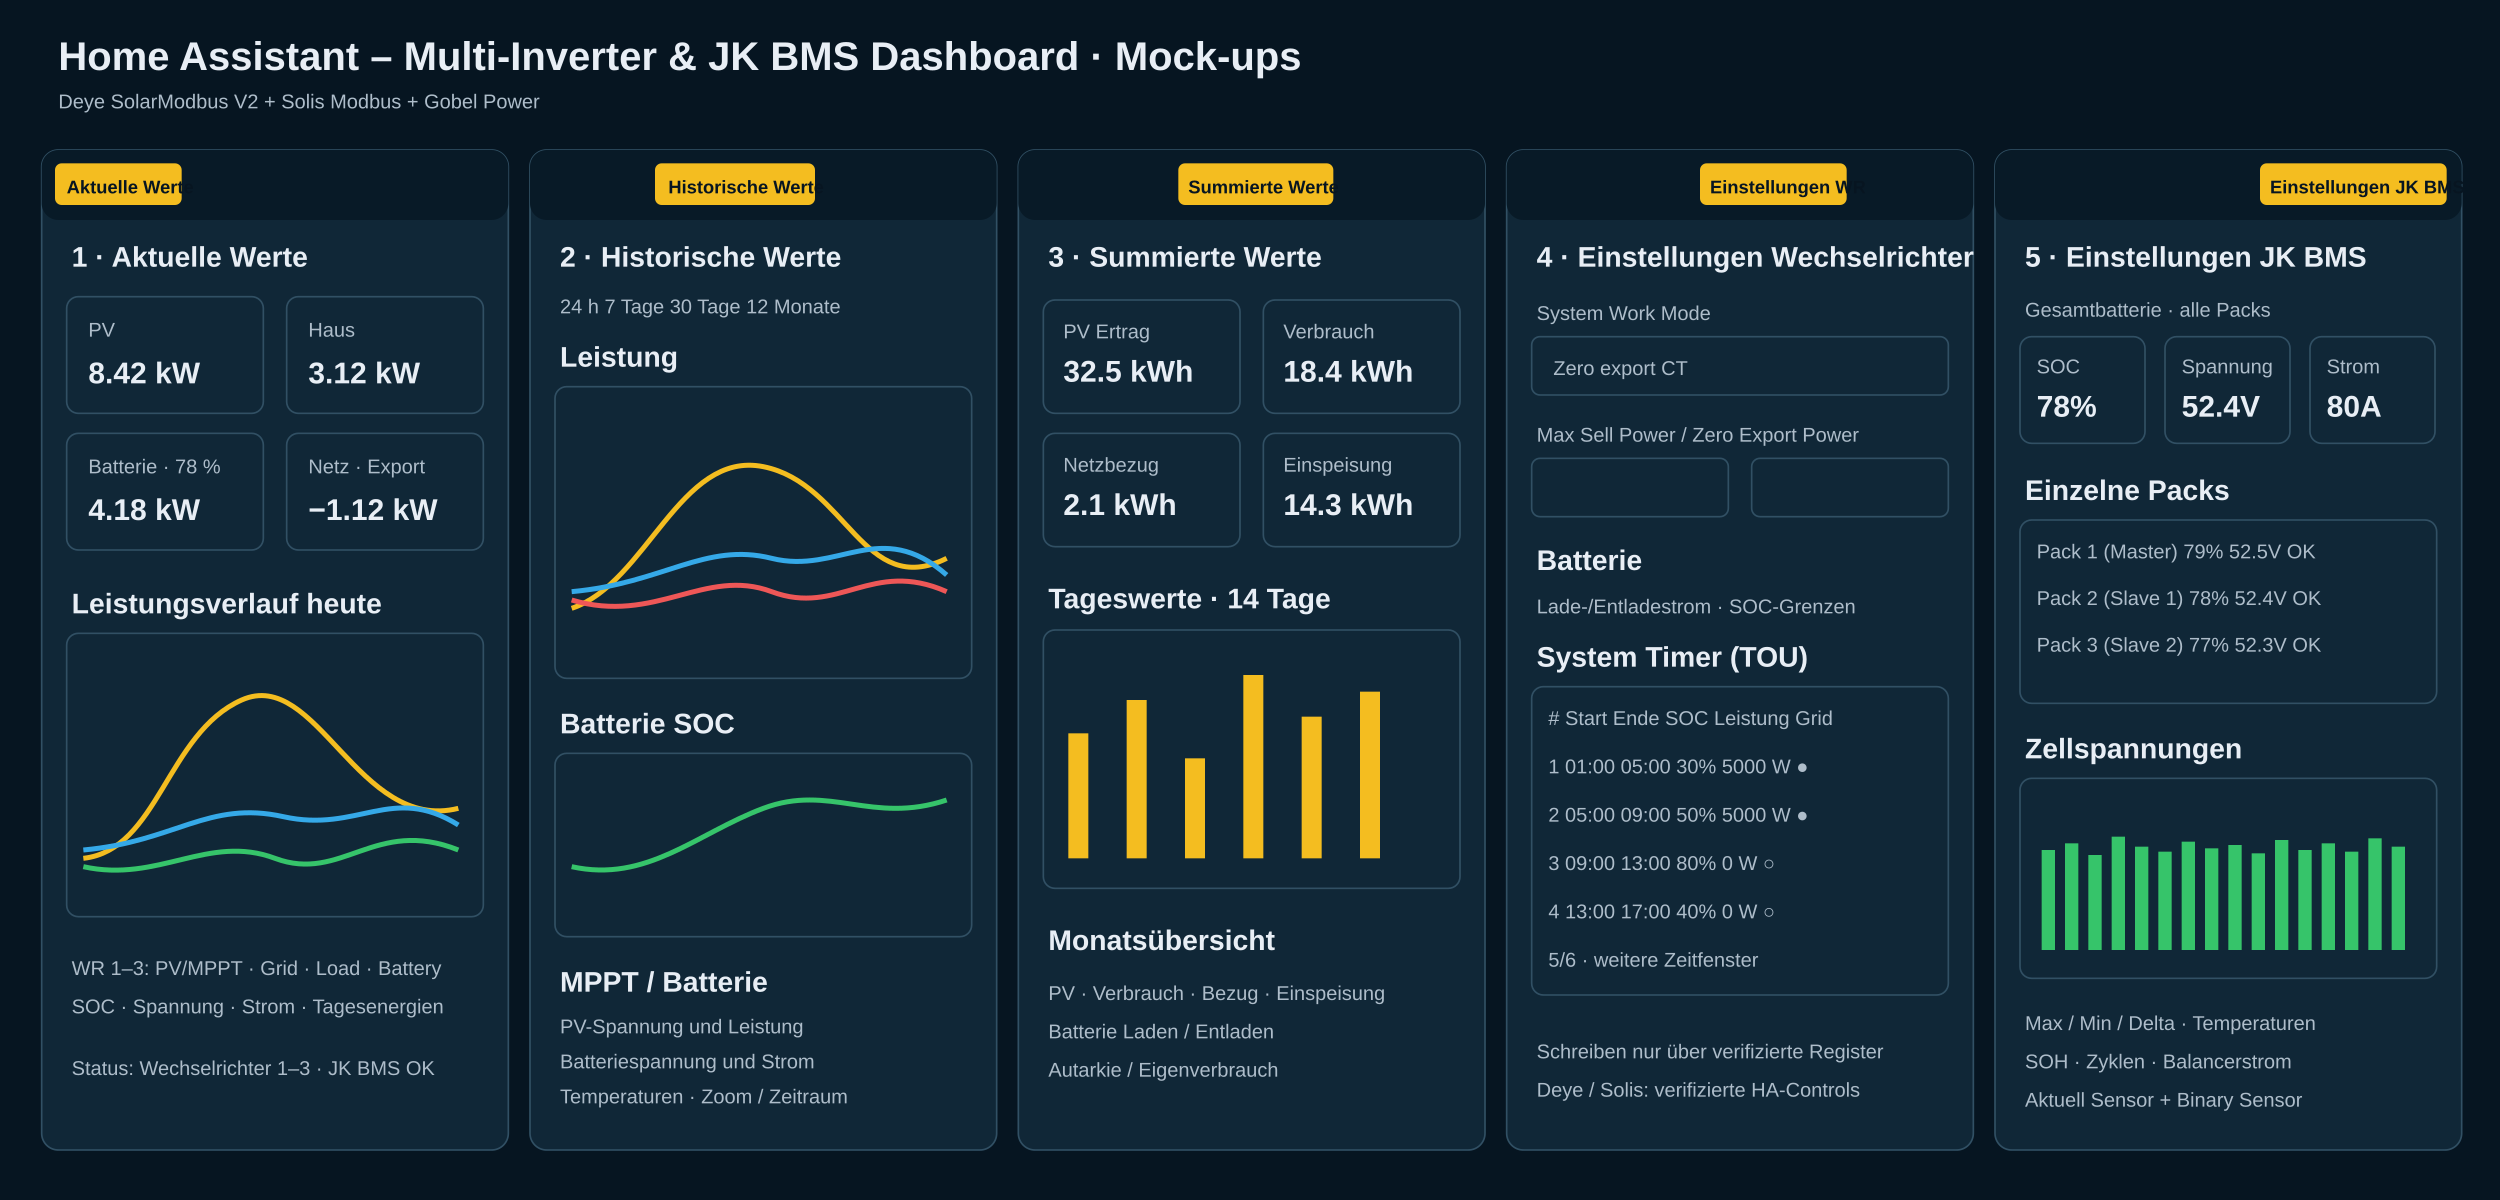
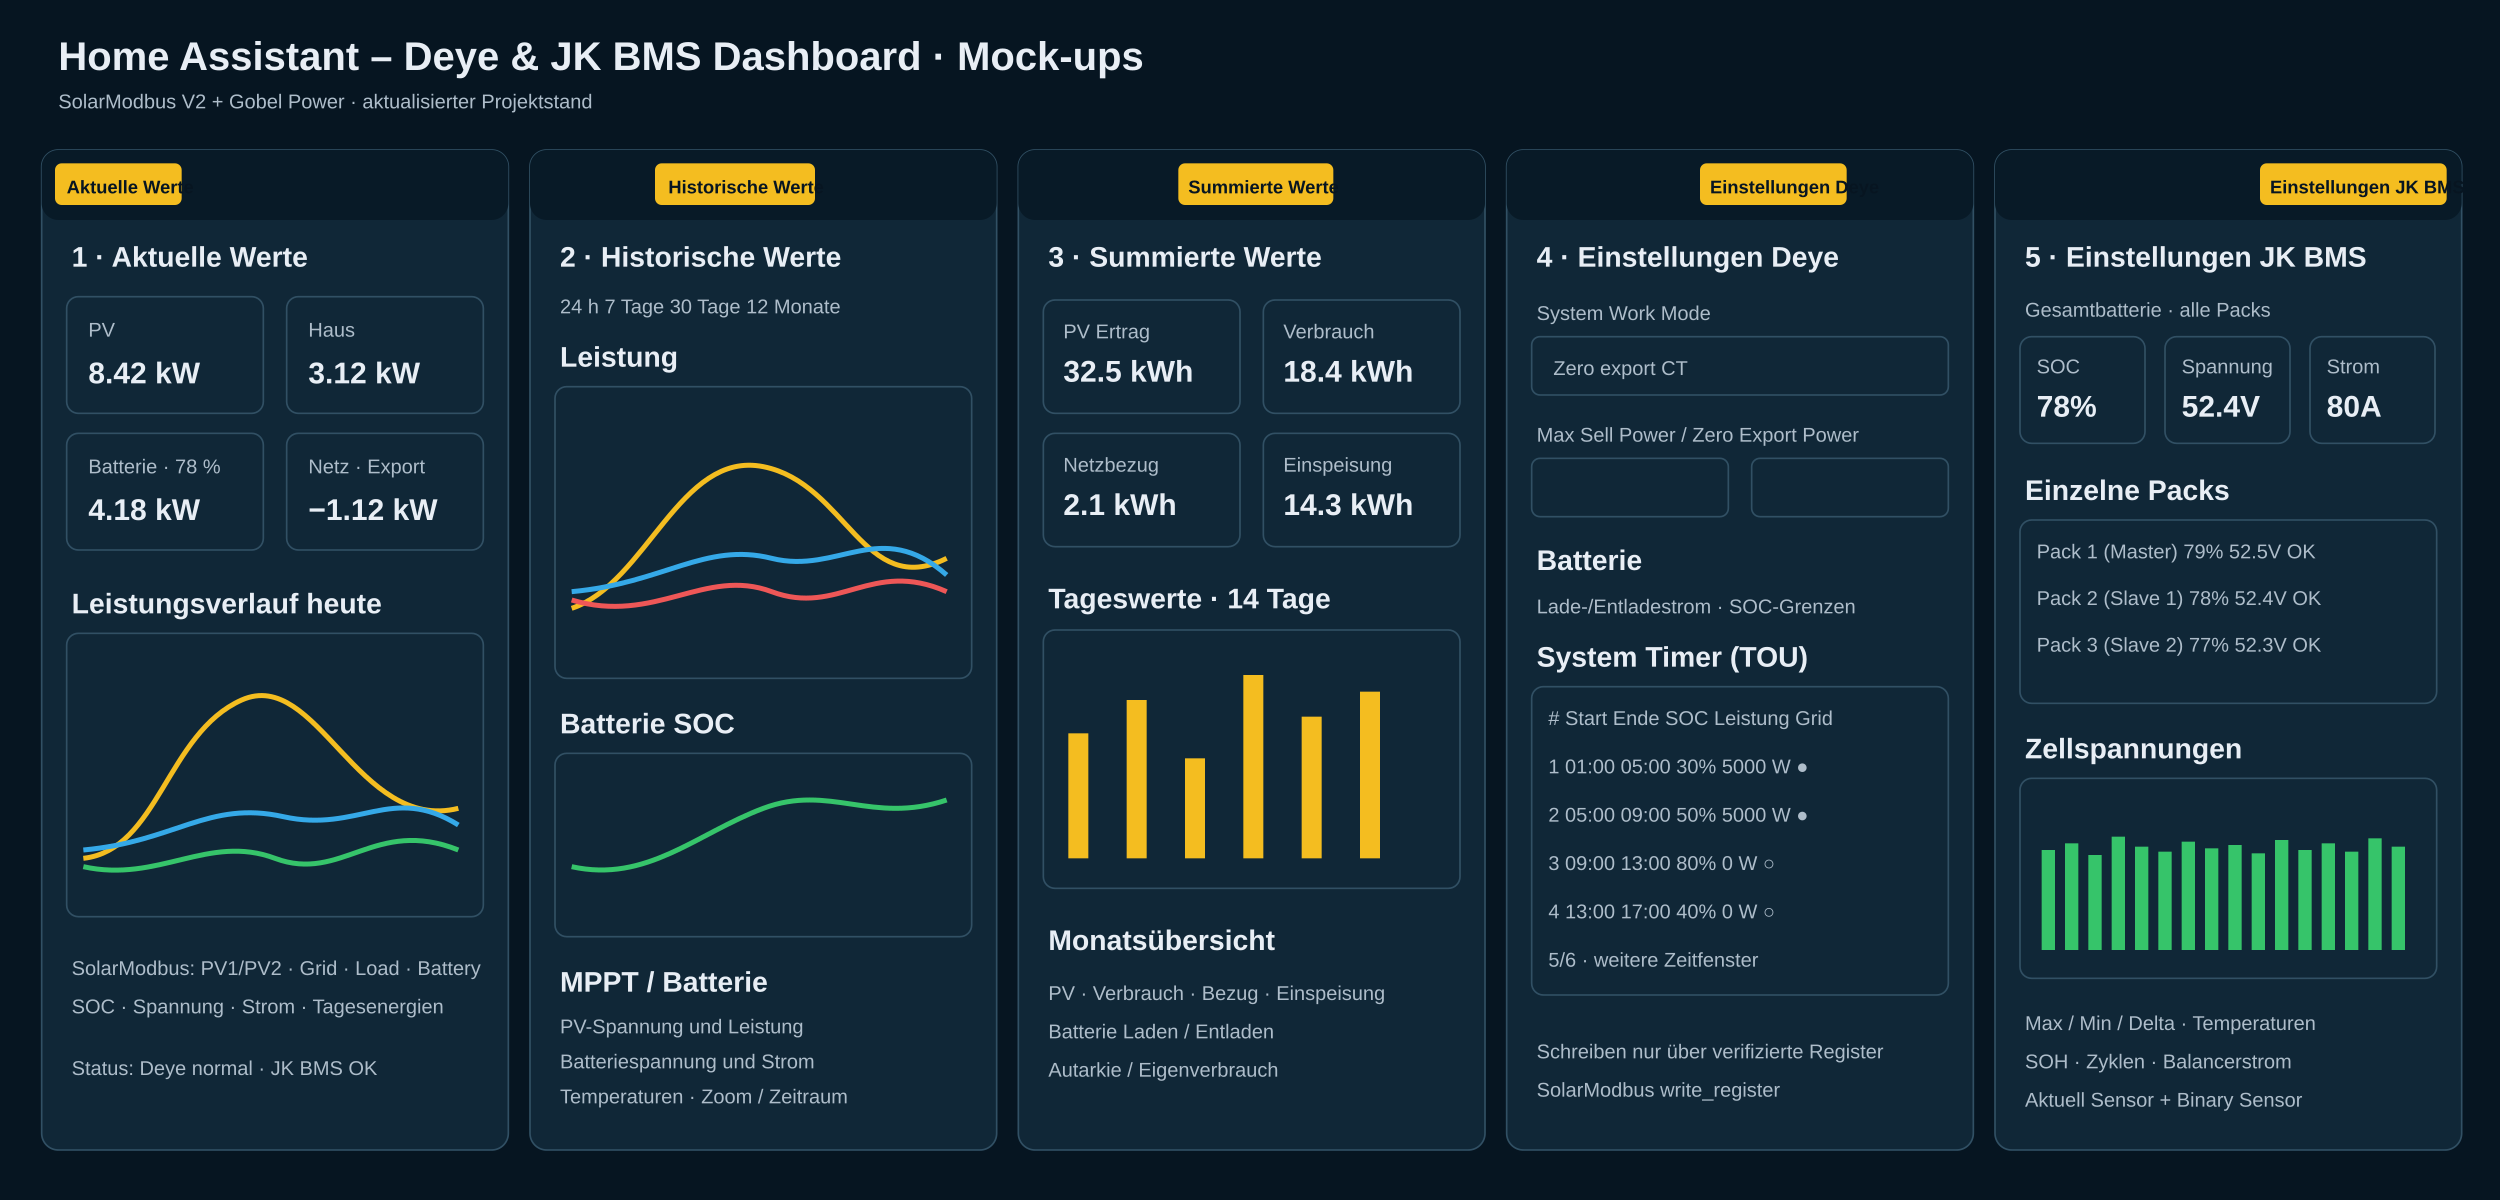
<svg xmlns="http://www.w3.org/2000/svg" width="1500" height="720" viewBox="0 0 1500 720">
  <style>text{font-family:Arial,sans-serif;fill:#e8eef5}.t{font-size:24px;font-weight:700}.h{font-size:17px;font-weight:700}.s{font-size:12px;fill:#aebdca}.v{font-size:18px;font-weight:700}.box{fill:#102737;stroke:#315064;stroke-width:1}.nav{fill:#081a27}.sel{fill:#f4bd20}.line{stroke:#f4bd20;stroke-width:3;fill:none}.blue{stroke:#35a9e8}.green{stroke:#36c46a}.red{stroke:#ee5757}.grid{stroke:#294352;stroke-width:1}</style>
  <rect width="1500" height="720" fill="#061521" />
-   <text x="35" y="42" class="t">Home Assistant – Multi-Inverter &amp; JK BMS Dashboard · Mock-ups</text>
-   <text x="35" y="65" class="s">Deye SolarModbus V2 + Solis Modbus + Gobel Power</text>
+   <text x="35" y="42" class="t">Home Assistant – Deye &amp; JK BMS Dashboard · Mock-ups</text>
+   <text x="35" y="65" class="s">SolarModbus V2 + Gobel Power · aktualisierter Projektstand</text>
  <g transform="translate(25,90)">
    <rect width="280" height="600" rx="10" class="box" />
    <rect width="280" height="42" rx="10" class="nav" />
    <rect x="8" y="8" width="76" height="25" rx="4" class="sel" />
    <text x="15" y="26" style="font-size:11px;fill:#071521;font-weight:700">Aktuelle Werte</text>
    <text x="18" y="70" class="h">1 · Aktuelle Werte</text>
    <rect x="15" y="88" width="118" height="70" rx="7" class="box" />
    <text x="28" y="112" class="s">PV</text>
    <text x="28" y="140" class="v">8.42 kW</text>
    <rect x="147" y="88" width="118" height="70" rx="7" class="box" />
    <text x="160" y="112" class="s">Haus</text>
    <text x="160" y="140" class="v">3.12 kW</text>
    <rect x="15" y="170" width="118" height="70" rx="7" class="box" />
    <text x="28" y="194" class="s">Batterie · 78 %</text>
    <text x="28" y="222" class="v">4.18 kW</text>
    <rect x="147" y="170" width="118" height="70" rx="7" class="box" />
    <text x="160" y="194" class="s">Netz · Export</text>
    <text x="160" y="222" class="v">−1.12 kW</text>
    <text x="18" y="278" class="h">Leistungsverlauf heute</text>
    <rect x="15" y="290" width="250" height="170" rx="7" class="box" />
    <path d="M25 425 C70 420 75 350 120 330 S190 410 250 395" class="line" />
    <path d="M25 420 C80 415 100 390 145 400 S210 380 250 405" class="line blue" />
    <path d="M25 430 C70 440 100 410 140 425 S200 400 250 420" class="line green" />
-     <text x="18" y="495" class="s">WR 1–3: PV/MPPT · Grid · Load · Battery</text>
+     <text x="18" y="495" class="s">SolarModbus: PV1/PV2 · Grid · Load · Battery</text>
    <text x="18" y="518" class="s">SOC · Spannung · Strom · Tagesenergien</text>
-     <text x="18" y="555" class="s">Status: Wechselrichter 1–3 · JK BMS OK</text>
+     <text x="18" y="555" class="s">Status: Deye normal · JK BMS OK</text>
  </g>
  <g transform="translate(318,90)">
    <rect width="280" height="600" rx="10" class="box" />
    <rect width="280" height="42" rx="10" class="nav" />
    <rect x="75" y="8" width="96" height="25" rx="4" class="sel" />
    <text x="83" y="26" style="font-size:11px;fill:#071521;font-weight:700">Historische Werte</text>
    <text x="18" y="70" class="h">2 · Historische Werte</text>
    <text x="18" y="98" class="s">24 h   7 Tage   30 Tage   12 Monate</text>
    <text x="18" y="130" class="h">Leistung</text>
    <rect x="15" y="142" width="250" height="175" rx="7" class="box" />
    <path d="M25 275 C70 260 90 180 140 190 S200 270 250 245" class="line" />
    <path d="M25 265 C80 260 105 235 145 245 S210 220 250 255" class="line blue" />
    <path d="M25 270 C75 285 105 250 145 265 S205 245 250 265" class="line red" />
    <text x="18" y="350" class="h">Batterie SOC</text>
    <rect x="15" y="362" width="250" height="110" rx="7" class="box" />
    <path d="M25 430 C70 440 100 410 140 395 S205 405 250 390" class="line green" />
    <text x="18" y="505" class="h">MPPT / Batterie</text>
    <text x="18" y="530" class="s">PV-Spannung und Leistung</text>
    <text x="18" y="551" class="s">Batteriespannung und Strom</text>
    <text x="18" y="572" class="s">Temperaturen · Zoom / Zeitraum</text>
  </g>
  <g transform="translate(611,90)">
    <rect width="280" height="600" rx="10" class="box" />
    <rect width="280" height="42" rx="10" class="nav" />
    <rect x="96" y="8" width="93" height="25" rx="4" class="sel" />
    <text x="102" y="26" style="font-size:11px;fill:#071521;font-weight:700">Summierte Werte</text>
    <text x="18" y="70" class="h">3 · Summierte Werte</text>
    <g transform="translate(15,90)">
      <rect width="118" height="68" rx="7" class="box" />
      <text x="12" y="23" class="s">PV Ertrag</text>
      <text x="12" y="49" class="v">32.5 kWh</text>
      <rect x="132" width="118" height="68" rx="7" class="box" />
      <text x="144" y="23" class="s">Verbrauch</text>
      <text x="144" y="49" class="v">18.4 kWh</text>
      <rect y="80" width="118" height="68" rx="7" class="box" />
      <text x="12" y="103" class="s">Netzbezug</text>
      <text x="12" y="129" class="v">2.1 kWh</text>
      <rect x="132" y="80" width="118" height="68" rx="7" class="box" />
      <text x="144" y="103" class="s">Einspeisung</text>
      <text x="144" y="129" class="v">14.3 kWh</text>
    </g>
    <text x="18" y="275" class="h">Tageswerte · 14 Tage</text>
    <rect x="15" y="288" width="250" height="155" rx="7" class="box" />
    <g fill="#f4bd20">
      <rect x="30" y="350" width="12" height="75" />
      <rect x="65" y="330" width="12" height="95" />
      <rect x="100" y="365" width="12" height="60" />
      <rect x="135" y="315" width="12" height="110" />
      <rect x="170" y="340" width="12" height="85" />
      <rect x="205" y="325" width="12" height="100" />
    </g>
    <text x="18" y="480" class="h">Monatsübersicht</text>
    <text x="18" y="510" class="s">PV · Verbrauch · Bezug · Einspeisung</text>
    <text x="18" y="533" class="s">Batterie Laden / Entladen</text>
    <text x="18" y="556" class="s">Autarkie / Eigenverbrauch</text>
  </g>
  <g transform="translate(904,90)">
    <rect width="280" height="600" rx="10" class="box" />
    <rect width="280" height="42" rx="10" class="nav" />
    <rect x="116" y="8" width="88" height="25" rx="4" class="sel" />
-     <text x="122" y="26" style="font-size:11px;fill:#071521;font-weight:700">Einstellungen WR</text>
-     <text x="18" y="70" class="h">4 · Einstellungen Wechselrichter</text>
+     <text x="122" y="26" style="font-size:11px;fill:#071521;font-weight:700">Einstellungen Deye</text>
+     <text x="18" y="70" class="h">4 · Einstellungen Deye</text>
    <text x="18" y="102" class="s">System Work Mode</text>
    <rect x="15" y="112" width="250" height="35" rx="5" class="box" />
    <text x="28" y="135" class="s">Zero export CT</text>
    <text x="18" y="175" class="s">Max Sell Power / Zero Export Power</text>
    <rect x="15" y="185" width="118" height="35" rx="5" class="box" />
    <rect x="147" y="185" width="118" height="35" rx="5" class="box" />
    <text x="18" y="252" class="h">Batterie</text>
    <text x="18" y="278" class="s">Lade-/Entladestrom · SOC-Grenzen</text>
    <text x="18" y="310" class="h">System Timer (TOU)</text>
    <rect x="15" y="322" width="250" height="185" rx="7" class="box" />
    <text x="25" y="345" class="s">#   Start   Ende   SOC   Leistung   Grid</text>
    <text x="25" y="374" class="s">1   01:00   05:00   30%   5000 W    ●</text>
    <text x="25" y="403" class="s">2   05:00   09:00   50%   5000 W    ●</text>
    <text x="25" y="432" class="s">3   09:00   13:00   80%      0 W    ○</text>
    <text x="25" y="461" class="s">4   13:00   17:00   40%      0 W    ○</text>
    <text x="25" y="490" class="s">5/6 · weitere Zeitfenster</text>
    <text x="18" y="545" class="s">Schreiben nur über verifizierte Register</text>
-     <text x="18" y="568" class="s">Deye / Solis: verifizierte HA-Controls</text>
+     <text x="18" y="568" class="s">SolarModbus write_register</text>
  </g>
  <g transform="translate(1197,90)">
    <rect width="280" height="600" rx="10" class="box" />
    <rect width="280" height="42" rx="10" class="nav" />
    <rect x="159" y="8" width="112" height="25" rx="4" class="sel" />
    <text x="165" y="26" style="font-size:11px;fill:#071521;font-weight:700">Einstellungen JK BMS</text>
    <text x="18" y="70" class="h">5 · Einstellungen JK BMS</text>
    <text x="18" y="100" class="s">Gesamtbatterie · alle Packs</text>
    <rect x="15" y="112" width="75" height="64" rx="7" class="box" />
    <text x="25" y="134" class="s">SOC</text>
    <text x="25" y="160" class="v">78%</text>
    <rect x="102" y="112" width="75" height="64" rx="7" class="box" />
    <text x="112" y="134" class="s">Spannung</text>
    <text x="112" y="160" class="v">52.4V</text>
    <rect x="189" y="112" width="75" height="64" rx="7" class="box" />
    <text x="199" y="134" class="s">Strom</text>
    <text x="199" y="160" class="v">80A</text>
    <text x="18" y="210" class="h">Einzelne Packs</text>
    <rect x="15" y="222" width="250" height="110" rx="7" class="box" />
    <text x="25" y="245" class="s">Pack 1 (Master)   79%   52.5V   OK</text>
    <text x="25" y="273" class="s">Pack 2 (Slave 1)  78%   52.4V   OK</text>
    <text x="25" y="301" class="s">Pack 3 (Slave 2)  77%   52.3V   OK</text>
    <text x="18" y="365" class="h">Zellspannungen</text>
    <rect x="15" y="377" width="250" height="120" rx="7" class="box" />
    <g fill="#36c46a">
      <rect x="28" y="420" width="8" height="60" />
      <rect x="42" y="416" width="8" height="64" />
      <rect x="56" y="423" width="8" height="57" />
      <rect x="70" y="412" width="8" height="68" />
      <rect x="84" y="418" width="8" height="62" />
      <rect x="98" y="421" width="8" height="59" />
      <rect x="112" y="415" width="8" height="65" />
      <rect x="126" y="419" width="8" height="61" />
      <rect x="140" y="417" width="8" height="63" />
      <rect x="154" y="422" width="8" height="58" />
      <rect x="168" y="414" width="8" height="66" />
      <rect x="182" y="420" width="8" height="60" />
      <rect x="196" y="416" width="8" height="64" />
      <rect x="210" y="421" width="8" height="59" />
      <rect x="224" y="413" width="8" height="67" />
      <rect x="238" y="418" width="8" height="62" />
    </g>
    <text x="18" y="528" class="s">Max / Min / Delta · Temperaturen</text>
    <text x="18" y="551" class="s">SOH · Zyklen · Balancerstrom</text>
    <text x="18" y="574" class="s">Aktuell Sensor + Binary Sensor</text>
  </g>
</svg>
